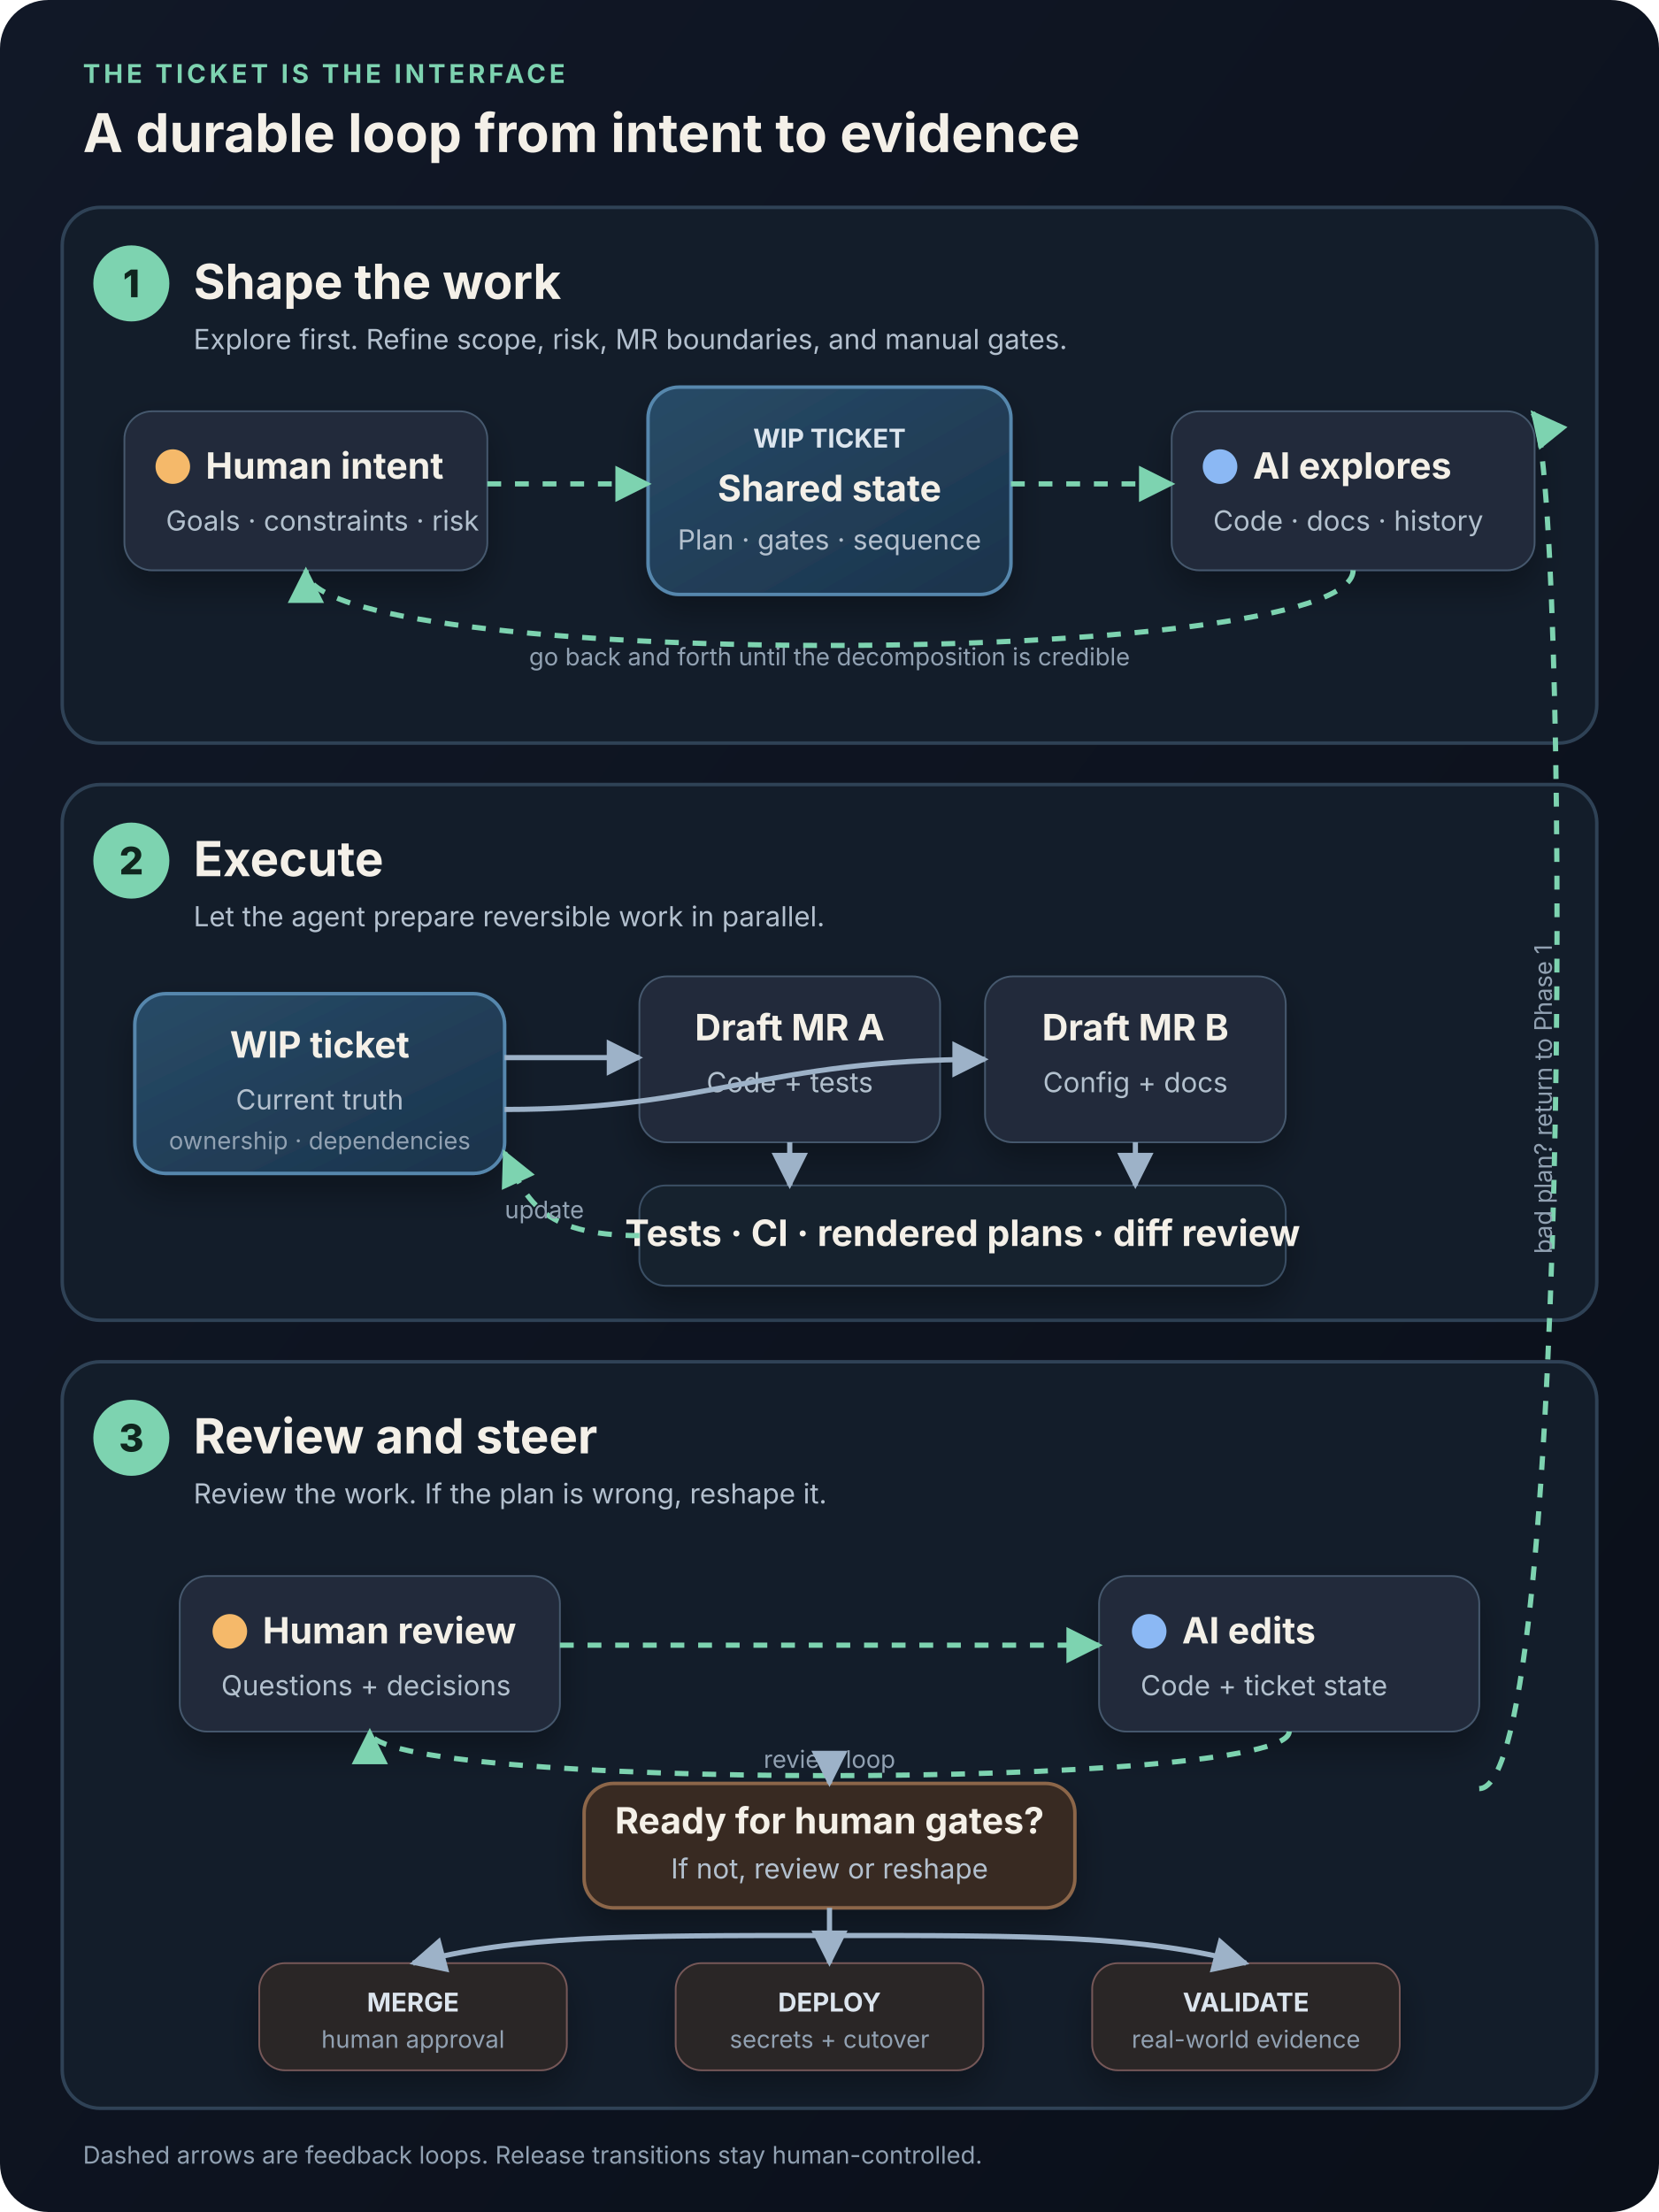
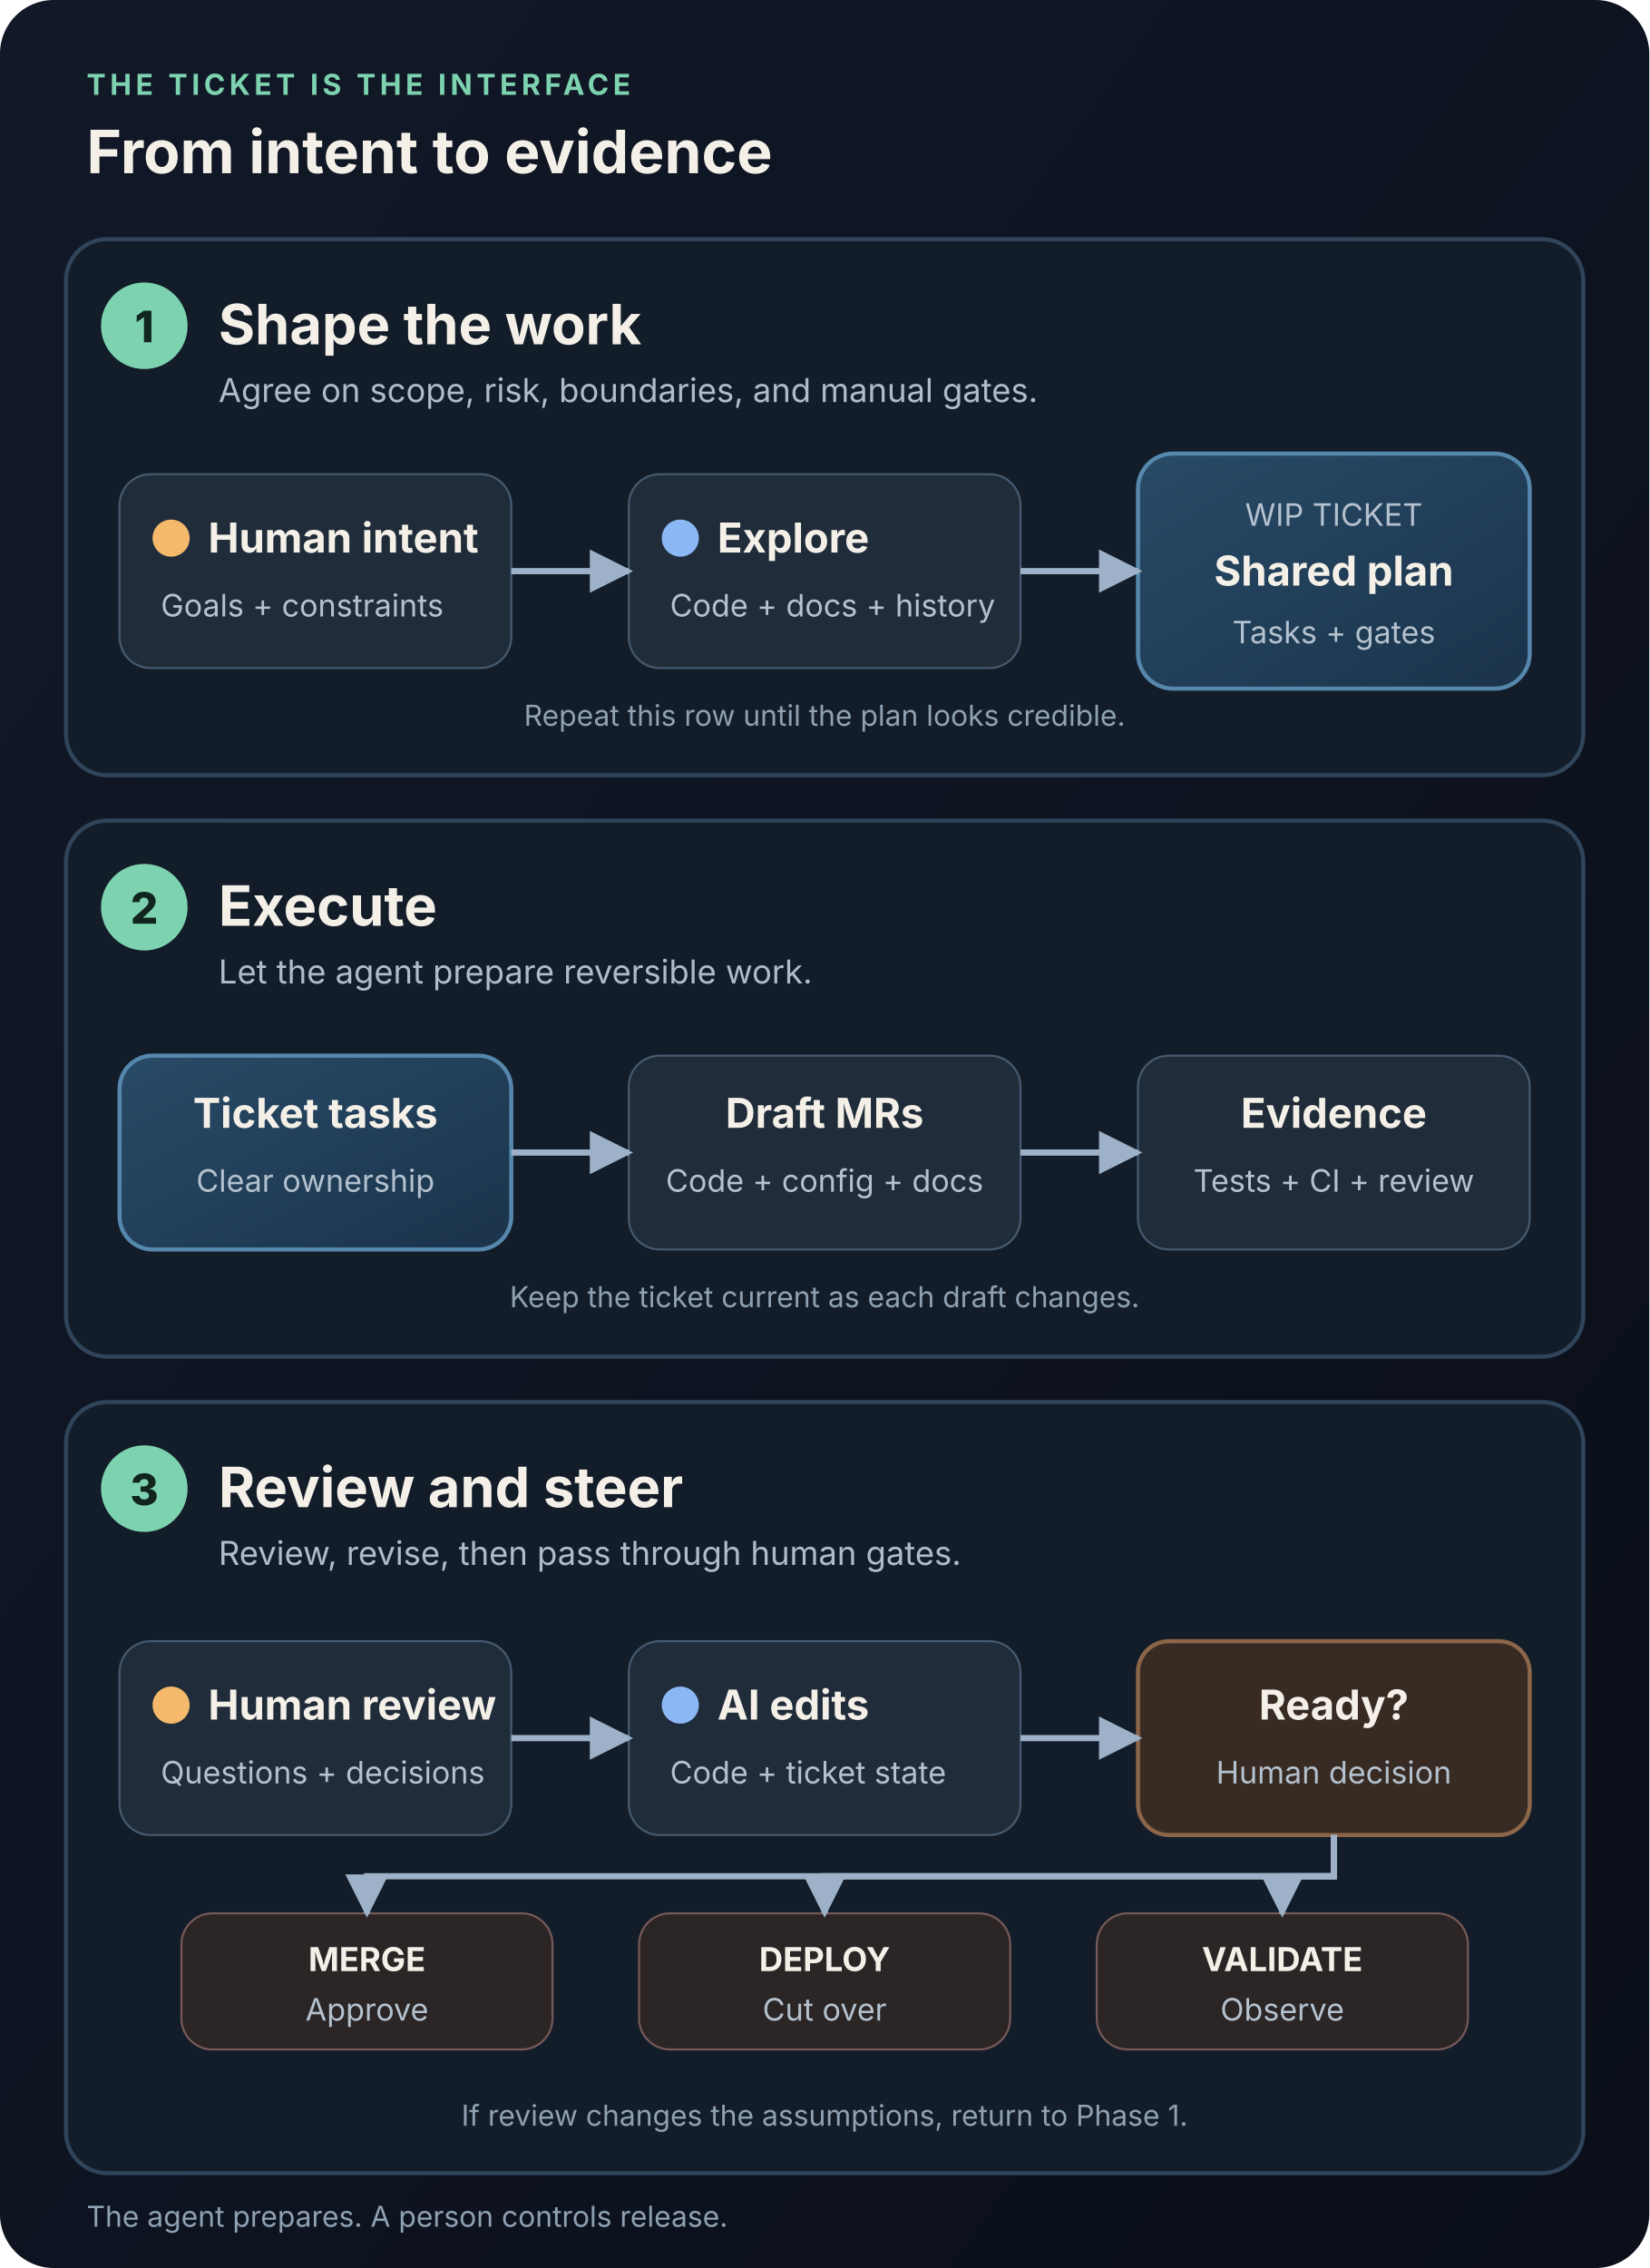
- <svg xmlns="http://www.w3.org/2000/svg" viewBox="0 0 960 1280" role="img" aria-labelledby="title description">
+ <svg xmlns="http://www.w3.org/2000/svg" viewBox="0 0 800 1100" role="img" aria-labelledby="title description">
  <defs>
    <linearGradient id="background" x1="0" y1="0" x2="1" y2="1">
      <stop offset="0" stop-color="#111827" />
      <stop offset="1" stop-color="#0a0f19" />
    </linearGradient>
    <linearGradient id="ticket" x1="0" y1="0" x2="1" y2="1">
      <stop offset="0" stop-color="#284b67" />
      <stop offset="1" stop-color="#1b334b" />
    </linearGradient>
-     <filter id="shadow" x="-20%" y="-20%" width="140%" height="150%">
-       <feDropShadow dx="0" dy="10" stdDeviation="10" flood-color="#000" flood-opacity=".3" />
-     </filter>
-     <marker id="arrow" viewBox="0 0 10 10" refX="9" refY="5" markerWidth="7" markerHeight="7" orient="auto-start-reverse">
+     <marker id="arrow" viewBox="0 0 10 10" refX="9" refY="5" markerWidth="7" markerHeight="7" orient="auto">
      <path d="M0 0l10 5-10 5z" fill="#9db2c8" />
-     </marker>
-     <marker id="loop-arrow" viewBox="0 0 10 10" refX="9" refY="5" markerWidth="7" markerHeight="7" orient="auto-start-reverse">
-       <path d="M0 0l10 5-10 5z" fill="#7dd3b0" />
    </marker>
    <style>
      .sans { font-family: -apple-system, BlinkMacSystemFont, "Segoe UI", sans-serif; }
-       .phase { fill: #f4f0e8; font-size: 28px; font-weight: 750; }
-       .eyebrow { fill: #7dd3b0; font-size: 15px; font-weight: 750; letter-spacing: 2px; }
-       .title { fill: #f4f0e8; font-size: 31px; font-weight: 750; }
-       .card-title { fill: #f4f0e8; font-size: 21px; font-weight: 700; }
-       .card-copy { fill: #b3c0ce; font-size: 16px; }
-       .label { fill: #dce5ee; font-size: 15px; font-weight: 700; }
-       .small { fill: #91a1b2; font-size: 14px; }
+       .eyebrow { fill: #7dd3b0; font-size: 14px; font-weight: 750; letter-spacing: 2px; }
+       .diagram-title { fill: #f4f0e8; font-size: 29px; font-weight: 750; }
+       .phase-title { fill: #f4f0e8; font-size: 27px; font-weight: 750; }
+       .phase-copy { fill: #aebdcb; font-size: 16px; }
+       .card-title { fill: #f4f0e8; font-size: 20px; font-weight: 700; }
+       .card-copy { fill: #b4c1ce; font-size: 15px; }
+       .gate-title { fill: #f4f0e8; font-size: 16px; font-weight: 700; }
+       .note { fill: #8fa1b2; font-size: 14px; }
      .flow { fill: none; stroke: #9db2c8; stroke-width: 3; marker-end: url(#arrow); }
-       .loop { fill: none; stroke: #7dd3b0; stroke-width: 3; stroke-dasharray: 8 8; marker-end: url(#loop-arrow); }
    </style>
  </defs>
-   <rect width="960" height="1280" rx="28" fill="url(#background)" />
-   <text x="48" y="48" class="sans eyebrow">THE TICKET IS THE INTERFACE</text>
-   <text x="48" y="88" class="sans title">A durable loop from intent to evidence</text>
-   <rect x="36" y="120" width="888" height="310" rx="22" fill="#131d2a" stroke="#2f4256" stroke-width="2" />
-   <circle cx="76" cy="164" r="22" fill="#7dd3b0" />
-   <text x="76" y="172" class="sans" fill="#10251e" font-size="22" font-weight="800" text-anchor="middle">1</text>
-   <text x="112" y="173" class="sans phase">Shape the work</text>
-   <text x="112" y="202" class="sans card-copy">Explore first. Refine scope, risk, MR boundaries, and manual gates.</text>
-   <g filter="url(#shadow)">
-     <rect x="72" y="238" width="210" height="92" rx="16" fill="#202c3a" stroke="#46596e" />
-     <circle cx="100" cy="270" r="10" fill="#f5b96b" />
-     <text x="119" y="277" class="sans card-title">Human intent</text>
-     <text x="96" y="307" class="sans card-copy">Goals · constraints · risk</text>
-     <rect x="375" y="224" width="210" height="120" rx="18" fill="url(#ticket)" stroke="#5687ad" stroke-width="2" />
-     <text x="480" y="259" class="sans label" text-anchor="middle">WIP TICKET</text>
-     <text x="480" y="290" class="sans card-title" text-anchor="middle">Shared state</text>
-     <text x="480" y="318" class="sans card-copy" text-anchor="middle">Plan · gates · sequence</text>
-     <rect x="678" y="238" width="210" height="92" rx="16" fill="#202c3a" stroke="#46596e" />
-     <circle cx="706" cy="270" r="10" fill="#8bb8f4" />
-     <text x="725" y="277" class="sans card-title">AI explores</text>
-     <text x="702" y="307" class="sans card-copy">Code · docs · history</text>
-   </g>
-   <path d="M282 280h93" class="loop" />
-   <path d="M585 280h93" class="loop" />
-   <path d="M783 330c0 58-606 58-606 0" class="loop" />
-   <text x="480" y="385" class="sans small" text-anchor="middle">go back and forth until the decomposition is credible</text>
-   <rect x="36" y="454" width="888" height="310" rx="22" fill="#131d2a" stroke="#2f4256" stroke-width="2" />
-   <circle cx="76" cy="498" r="22" fill="#7dd3b0" />
-   <text x="76" y="506" class="sans" fill="#10251e" font-size="22" font-weight="800" text-anchor="middle">2</text>
-   <text x="112" y="507" class="sans phase">Execute</text>
-   <text x="112" y="536" class="sans card-copy">Let the agent prepare reversible work in parallel.</text>
-   <g filter="url(#shadow)">
-     <rect x="78" y="575" width="214" height="104" rx="18" fill="url(#ticket)" stroke="#5687ad" stroke-width="2" />
-     <text x="185" y="612" class="sans card-title" text-anchor="middle">WIP ticket</text>
-     <text x="185" y="642" class="sans card-copy" text-anchor="middle">Current truth</text>
-     <text x="185" y="665" class="sans small" text-anchor="middle">ownership · dependencies</text>
-     <rect x="370" y="565" width="174" height="96" rx="16" fill="#202c3a" stroke="#46596e" />
-     <text x="457" y="602" class="sans card-title" text-anchor="middle">Draft MR A</text>
-     <text x="457" y="632" class="sans card-copy" text-anchor="middle">Code + tests</text>
-     <rect x="570" y="565" width="174" height="96" rx="16" fill="#202c3a" stroke="#46596e" />
-     <text x="657" y="602" class="sans card-title" text-anchor="middle">Draft MR B</text>
-     <text x="657" y="632" class="sans card-copy" text-anchor="middle">Config + docs</text>
-     <rect x="370" y="686" width="374" height="58" rx="15" fill="#18232f" stroke="#3b5065" />
-     <text x="557" y="721" class="sans card-title" text-anchor="middle">Tests · CI · rendered plans · diff review</text>
-   </g>
-   <path d="M292 612h78" class="flow" />
-   <path d="M292 642c120 0 150-29 278-29" class="flow" />
-   <path d="M457 661v25" class="flow" />
-   <path d="M657 661v25" class="flow" />
-   <path d="M370 715c-58 0-66-22-78-48" class="loop" />
-   <text x="315" y="705" class="sans small" text-anchor="middle">update</text>
-   <rect x="36" y="788" width="888" height="432" rx="22" fill="#131d2a" stroke="#2f4256" stroke-width="2" />
-   <circle cx="76" cy="832" r="22" fill="#7dd3b0" />
-   <text x="76" y="840" class="sans" fill="#10251e" font-size="22" font-weight="800" text-anchor="middle">3</text>
-   <text x="112" y="841" class="sans phase">Review and steer</text>
-   <text x="112" y="870" class="sans card-copy">Review the work. If the plan is wrong, reshape it.</text>
-   <g filter="url(#shadow)">
-     <rect x="104" y="912" width="220" height="90" rx="16" fill="#202c3a" stroke="#46596e" />
-     <circle cx="133" cy="944" r="10" fill="#f5b96b" />
-     <text x="152" y="951" class="sans card-title">Human review</text>
-     <text x="128" y="981" class="sans card-copy">Questions + decisions</text>
-     <rect x="636" y="912" width="220" height="90" rx="16" fill="#202c3a" stroke="#46596e" />
-     <circle cx="665" cy="944" r="10" fill="#8bb8f4" />
-     <text x="684" y="951" class="sans card-title">AI edits</text>
-     <text x="660" y="981" class="sans card-copy">Code + ticket state</text>
-     <rect x="338" y="1032" width="284" height="72" rx="17" fill="#382b23" stroke="#8c6649" stroke-width="2" />
-     <text x="480" y="1061" class="sans card-title" text-anchor="middle">Ready for human gates?</text>
-     <text x="480" y="1087" class="sans card-copy" text-anchor="middle">If not, review or reshape</text>
-     <rect x="150" y="1136" width="178" height="62" rx="15" fill="#2b2525" stroke="#765858" />
-     <text x="239" y="1164" class="sans label" text-anchor="middle">MERGE</text>
-     <text x="239" y="1185" class="sans small" text-anchor="middle">human approval</text>
-     <rect x="391" y="1136" width="178" height="62" rx="15" fill="#2b2525" stroke="#765858" />
-     <text x="480" y="1164" class="sans label" text-anchor="middle">DEPLOY</text>
-     <text x="480" y="1185" class="sans small" text-anchor="middle">secrets + cutover</text>
-     <rect x="632" y="1136" width="178" height="62" rx="15" fill="#2b2525" stroke="#765858" />
-     <text x="721" y="1164" class="sans label" text-anchor="middle">VALIDATE</text>
-     <text x="721" y="1185" class="sans small" text-anchor="middle">real-world evidence</text>
-   </g>
-   <path d="M324 952h312" class="loop" />
-   <path d="M746 1002c0 34-532 34-532 0" class="loop" />
-   <text x="480" y="1023" class="sans small" text-anchor="middle">review loop</text>
-   <path d="M480 1024v8" class="flow" />
-   <path d="M480 1104v32" class="flow" />
-   <path d="M480 1120c-120 0-180 0-241 16" class="flow" />
-   <path d="M480 1120c120 0 180 0 241 16" class="flow" />
-   <path d="M856 1035c55 0 52-770 31-796" class="loop" />
-   <text x="898" y="636" class="sans small" text-anchor="middle" transform="rotate(-90 898 636)">bad plan? return to Phase 1</text>
-   <text x="48" y="1252" class="sans small">Dashed arrows are feedback loops. Release transitions stay human-controlled.</text>
+   <rect width="800" height="1100" rx="26" fill="url(#background)" />
+   <text x="42" y="46" class="sans eyebrow">THE TICKET IS THE INTERFACE</text>
+   <text x="42" y="84" class="sans diagram-title">From intent to evidence</text>
+   <rect x="32" y="116" width="736" height="260" rx="20" fill="#131d2a" stroke="#30445a" stroke-width="2" />
+   <circle cx="70" cy="158" r="21" fill="#7dd3b0" />
+   <text x="70" y="166" class="sans" fill="#10251e" font-size="21" font-weight="800" text-anchor="middle">1</text>
+   <text x="106" y="167" class="sans phase-title">Shape the work</text>
+   <text x="106" y="195" class="sans phase-copy">Agree on scope, risk, boundaries, and manual gates.</text>
+   <rect x="58" y="230" width="190" height="94" rx="15" fill="#202c3a" stroke="#46596e" />
+   <circle cx="83" cy="261" r="9" fill="#f5b96b" />
+   <text x="101" y="268" class="sans card-title">Human intent</text>
+   <text x="78" y="299" class="sans card-copy">Goals + constraints</text>
+   <rect x="305" y="230" width="190" height="94" rx="15" fill="#202c3a" stroke="#46596e" />
+   <circle cx="330" cy="261" r="9" fill="#8bb8f4" />
+   <text x="348" y="268" class="sans card-title">Explore</text>
+   <text x="325" y="299" class="sans card-copy">Code + docs + history</text>
+   <rect x="552" y="220" width="190" height="114" rx="17" fill="url(#ticket)" stroke="#5687ad" stroke-width="2" />
+   <text x="647" y="255" class="sans card-copy" text-anchor="middle">WIP TICKET</text>
+   <text x="647" y="284" class="sans card-title" text-anchor="middle">Shared plan</text>
+   <text x="647" y="312" class="sans card-copy" text-anchor="middle">Tasks + gates</text>
+   <path d="M248 277h57" class="flow" />
+   <path d="M495 277h57" class="flow" />
+   <text x="400" y="352" class="sans note" text-anchor="middle">Repeat this row until the plan looks credible.</text>
+   <rect x="32" y="398" width="736" height="260" rx="20" fill="#131d2a" stroke="#30445a" stroke-width="2" />
+   <circle cx="70" cy="440" r="21" fill="#7dd3b0" />
+   <text x="70" y="448" class="sans" fill="#10251e" font-size="21" font-weight="800" text-anchor="middle">2</text>
+   <text x="106" y="449" class="sans phase-title">Execute</text>
+   <text x="106" y="477" class="sans phase-copy">Let the agent prepare reversible work.</text>
+   <rect x="58" y="512" width="190" height="94" rx="16" fill="url(#ticket)" stroke="#5687ad" stroke-width="2" />
+   <text x="153" y="547" class="sans card-title" text-anchor="middle">Ticket tasks</text>
+   <text x="153" y="578" class="sans card-copy" text-anchor="middle">Clear ownership</text>
+   <rect x="305" y="512" width="190" height="94" rx="15" fill="#202c3a" stroke="#46596e" />
+   <text x="400" y="547" class="sans card-title" text-anchor="middle">Draft MRs</text>
+   <text x="400" y="578" class="sans card-copy" text-anchor="middle">Code + config + docs</text>
+   <rect x="552" y="512" width="190" height="94" rx="15" fill="#202c3a" stroke="#46596e" />
+   <text x="647" y="547" class="sans card-title" text-anchor="middle">Evidence</text>
+   <text x="647" y="578" class="sans card-copy" text-anchor="middle">Tests + CI + review</text>
+   <path d="M248 559h57" class="flow" />
+   <path d="M495 559h57" class="flow" />
+   <text x="400" y="634" class="sans note" text-anchor="middle">Keep the ticket current as each draft changes.</text>
+   <rect x="32" y="680" width="736" height="374" rx="20" fill="#131d2a" stroke="#30445a" stroke-width="2" />
+   <circle cx="70" cy="722" r="21" fill="#7dd3b0" />
+   <text x="70" y="730" class="sans" fill="#10251e" font-size="21" font-weight="800" text-anchor="middle">3</text>
+   <text x="106" y="731" class="sans phase-title">Review and steer</text>
+   <text x="106" y="759" class="sans phase-copy">Review, revise, then pass through human gates.</text>
+   <rect x="58" y="796" width="190" height="94" rx="15" fill="#202c3a" stroke="#46596e" />
+   <circle cx="83" cy="827" r="9" fill="#f5b96b" />
+   <text x="101" y="834" class="sans card-title">Human review</text>
+   <text x="78" y="865" class="sans card-copy">Questions + decisions</text>
+   <rect x="305" y="796" width="190" height="94" rx="15" fill="#202c3a" stroke="#46596e" />
+   <circle cx="330" cy="827" r="9" fill="#8bb8f4" />
+   <text x="348" y="834" class="sans card-title">AI edits</text>
+   <text x="325" y="865" class="sans card-copy">Code + ticket state</text>
+   <rect x="552" y="796" width="190" height="94" rx="15" fill="#382b23" stroke="#8c6649" stroke-width="2" />
+   <text x="647" y="834" class="sans card-title" text-anchor="middle">Ready?</text>
+   <text x="647" y="865" class="sans card-copy" text-anchor="middle">Human decision</text>
+   <path d="M248 843h57" class="flow" />
+   <path d="M495 843h57" class="flow" />
+   <rect x="88" y="928" width="180" height="66" rx="15" fill="#2b2525" stroke="#765858" />
+   <text x="178" y="956" class="sans gate-title" text-anchor="middle">MERGE</text>
+   <text x="178" y="980" class="sans card-copy" text-anchor="middle">Approve</text>
+   <rect x="310" y="928" width="180" height="66" rx="15" fill="#2b2525" stroke="#765858" />
+   <text x="400" y="956" class="sans gate-title" text-anchor="middle">DEPLOY</text>
+   <text x="400" y="980" class="sans card-copy" text-anchor="middle">Cut over</text>
+   <rect x="532" y="928" width="180" height="66" rx="15" fill="#2b2525" stroke="#765858" />
+   <text x="622" y="956" class="sans gate-title" text-anchor="middle">VALIDATE</text>
+   <text x="622" y="980" class="sans card-copy" text-anchor="middle">Observe</text>
+   <path d="M647 890v20H178v18" class="flow" />
+   <path d="M647 890v20H400v18" class="flow" />
+   <path d="M647 890v20H622v18" class="flow" />
+   <text x="400" y="1031" class="sans note" text-anchor="middle">If review changes the assumptions, return to Phase 1.</text>
+   <text x="42" y="1080" class="sans note">The agent prepares. A person controls release.</text>
</svg>
